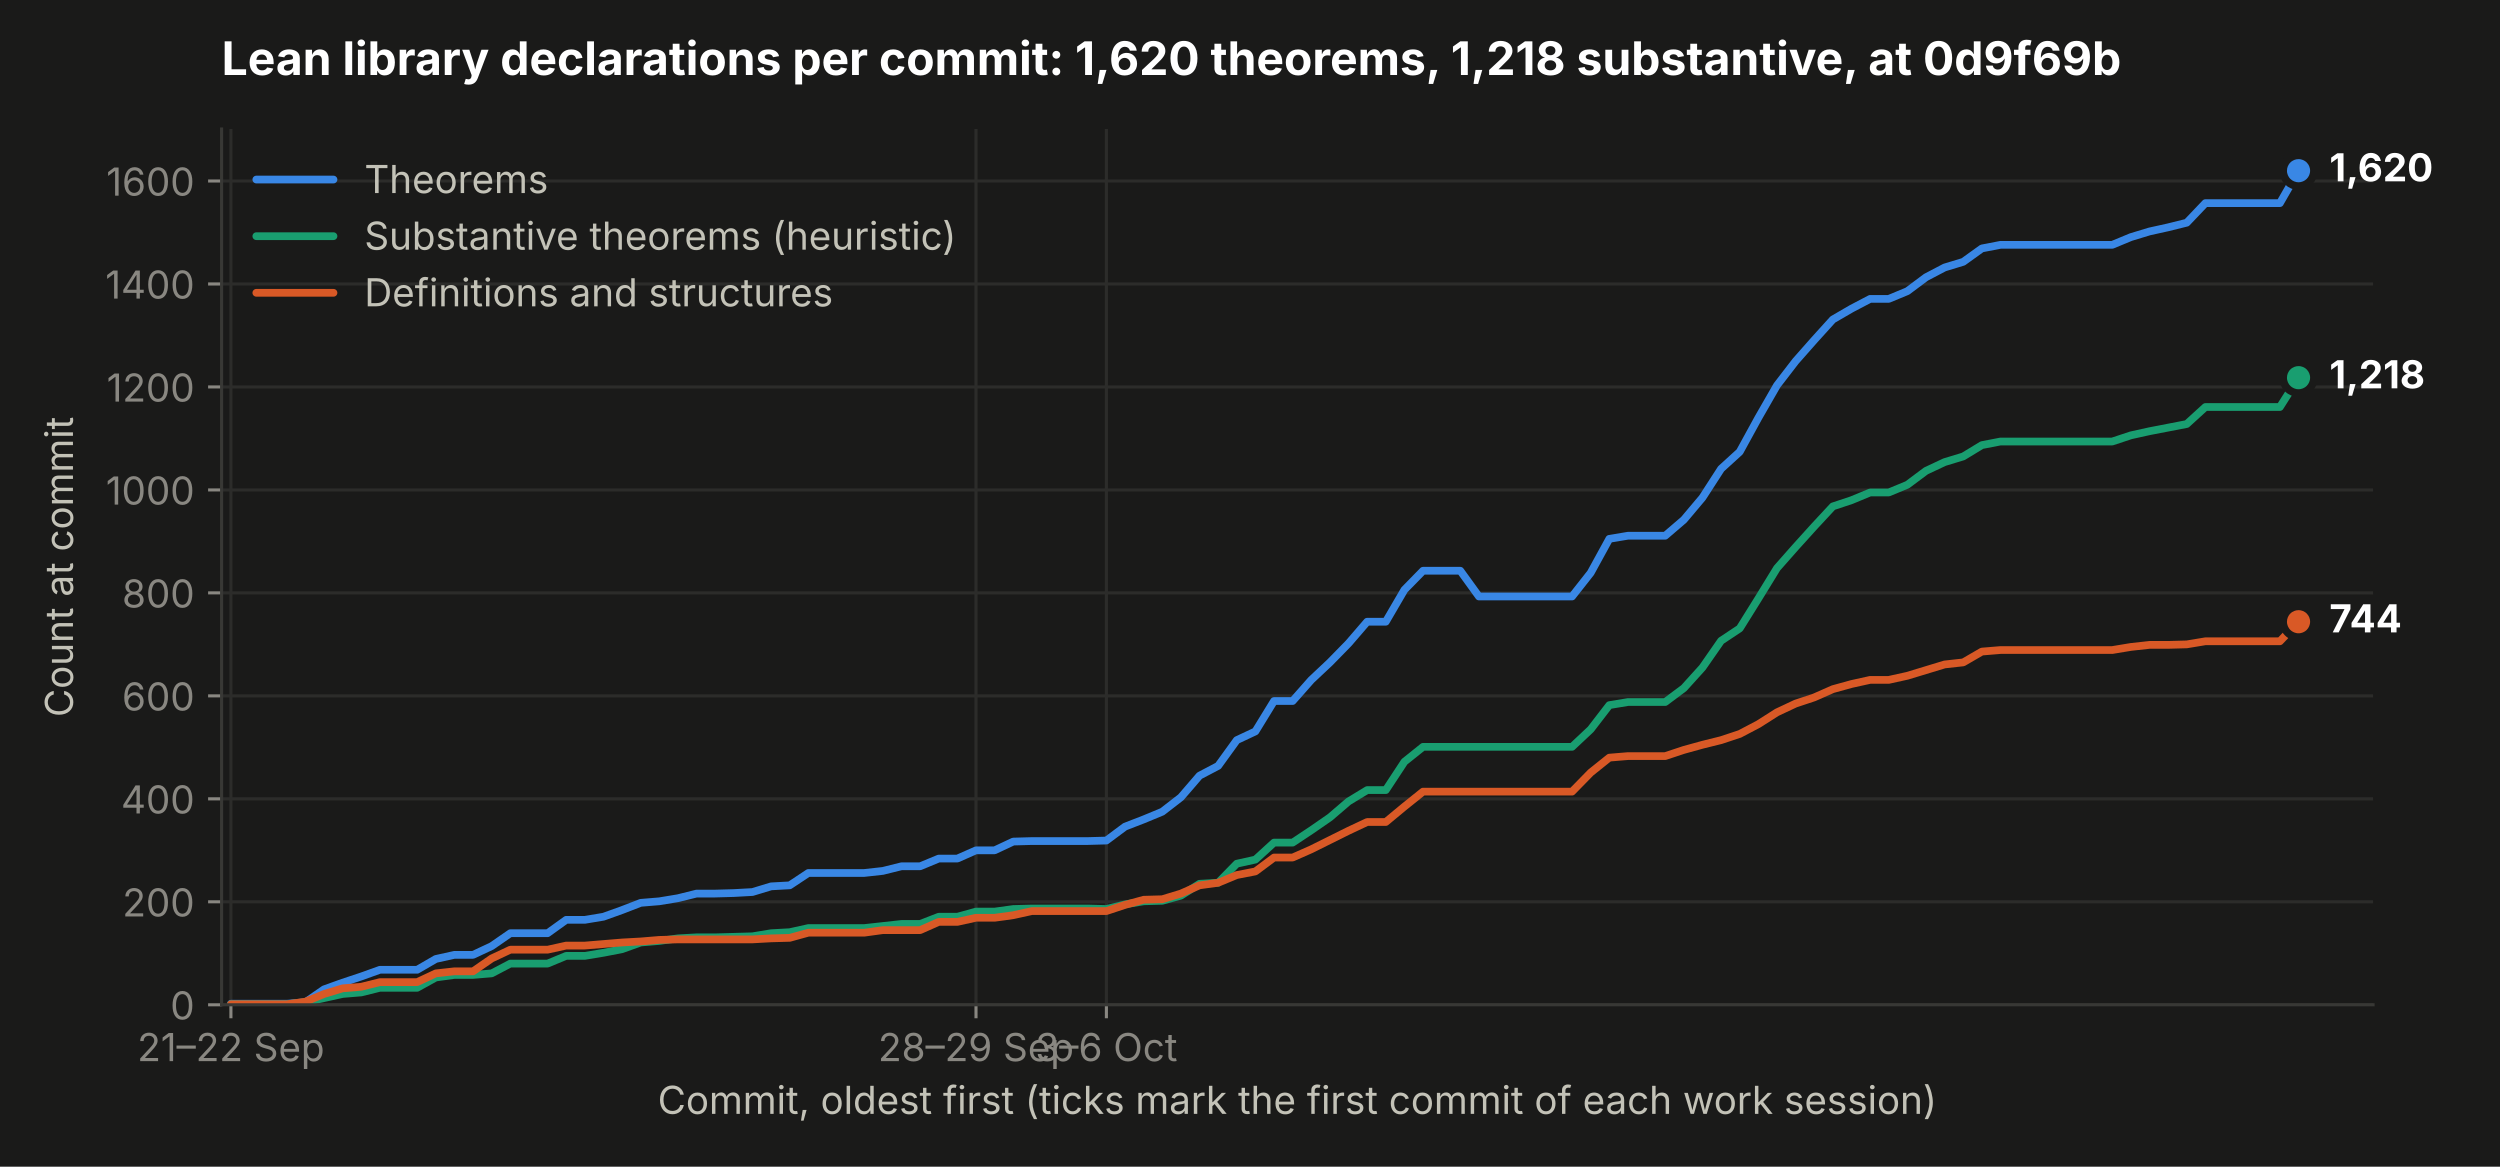
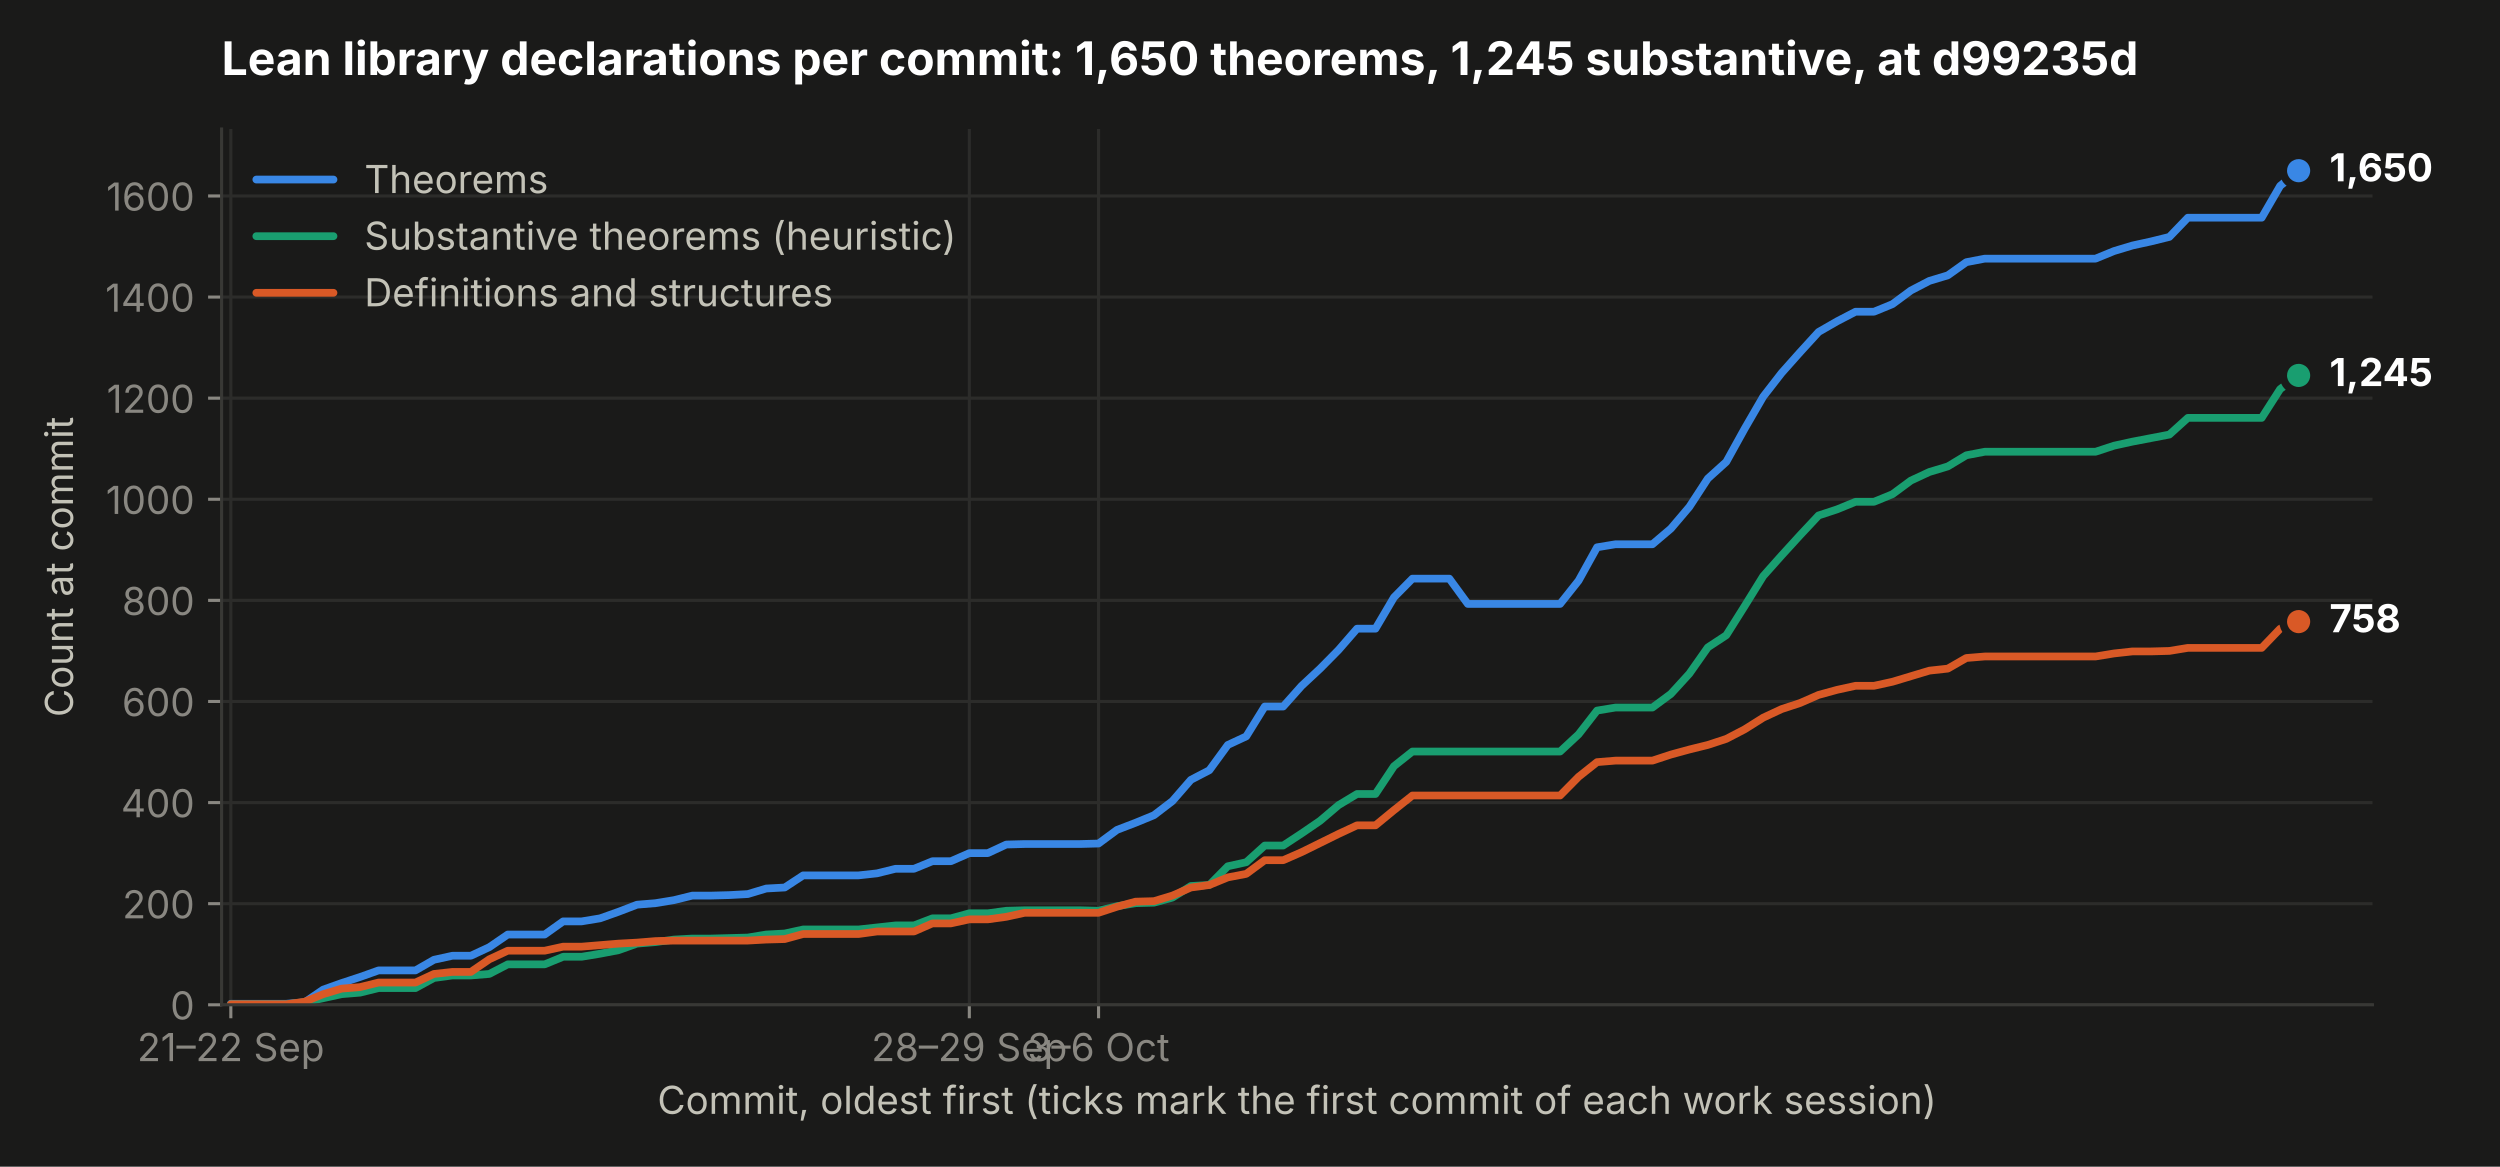
<svg xmlns="http://www.w3.org/2000/svg" xmlns:xlink="http://www.w3.org/1999/xlink" width="648pt" height="302.4pt" viewBox="0 0 648 302.4" version="1.1">
  <defs>
    <style type="text/css">*{stroke-linejoin: round; stroke-linecap: butt}</style>
  </defs>
  <g id="figure_1">
    <g id="patch_1">
      <path d="M 0 302.4 L 648 302.4 L 648 0 L 0 0 z " style="fill: #1a1a19" />
    </g>
    <g id="axes_1">
      <g id="patch_2">
-         <path d="M 57.44 260.44 L 615.092 260.44 L 615.092 33.44 L 57.44 33.44 z " style="fill: #1a1a19" />
+         <path d="M 57.44 260.44 L 614.943 260.44 L 614.943 33.44 L 57.44 33.44 z " style="fill: #1a1a19" />
      </g>
      <g id="matplotlib.axis_1">
        <g id="xtick_1">
          <g id="line2d_1">
-             <path d="M 59.854 260.44 L 59.854 33.44 " clip-path="url(#p42e9db47da)" style="fill: none; stroke: #2c2c2a; stroke-width: 0.8; stroke-linecap: square" />
+             <path d="M 59.833 260.44 L 59.833 33.44 " clip-path="url(#p7a09b26a7a)" style="fill: none; stroke: #2c2c2a; stroke-width: 0.8; stroke-linecap: square" />
          </g>
          <g id="line2d_2">
            <defs>
              <path id="m02e6627c96" d="M 0 0 L 0 3.5 " style="stroke: #898781; stroke-width: 0.8" />
            </defs>
            <g>
-               <use xlink:href="#m02e6627c96" x="59.854" y="260.44" style="fill: #898781; stroke: #898781; stroke-width: 0.8" />
+               <use xlink:href="#m02e6627c96" x="59.833" y="260.44" style="fill: #898781; stroke: #898781; stroke-width: 0.8" />
            </g>
          </g>
          <g id="text_1">
-             <text style="font-size: 10px; font-family: 'Inter', 'Helvetica Neue', 'Arial', 'DejaVu Sans', sans-serif; text-anchor: middle; fill: #898781" x="59.854" y="275.038" transform="rotate(-0 59.85408 275.0384)">21–22 Sep</text>
+             <text style="font-size: 10px; font-family: 'Inter', 'Helvetica Neue', 'Arial', 'DejaVu Sans', sans-serif; text-anchor: middle; fill: #898781" x="59.833" y="275.038" transform="rotate(-0 59.83272 275.0384)">21–22 Sep</text>
          </g>
        </g>
        <g id="xtick_2">
          <g id="line2d_3">
-             <path d="M 252.98 260.44 L 252.98 33.44 " clip-path="url(#p42e9db47da)" style="fill: none; stroke: #2c2c2a; stroke-width: 0.8; stroke-linecap: square" />
+             <path d="M 251.25 260.44 L 251.25 33.44 " clip-path="url(#p7a09b26a7a)" style="fill: none; stroke: #2c2c2a; stroke-width: 0.8; stroke-linecap: square" />
          </g>
          <g id="line2d_4">
            <g>
-               <use xlink:href="#m02e6627c96" x="252.98" y="260.44" style="fill: #898781; stroke: #898781; stroke-width: 0.8" />
+               <use xlink:href="#m02e6627c96" x="251.25" y="260.44" style="fill: #898781; stroke: #898781; stroke-width: 0.8" />
            </g>
          </g>
          <g id="text_2">
-             <text style="font-size: 10px; font-family: 'Inter', 'Helvetica Neue', 'Arial', 'DejaVu Sans', sans-serif; text-anchor: middle; fill: #898781" x="252.98" y="275.038" transform="rotate(-0 252.9804 275.0384)">28–29 Sep</text>
+             <text style="font-size: 10px; font-family: 'Inter', 'Helvetica Neue', 'Arial', 'DejaVu Sans', sans-serif; text-anchor: middle; fill: #898781" x="251.25" y="275.038" transform="rotate(-0 251.25 275.0384)">28–29 Sep</text>
          </g>
        </g>
        <g id="xtick_3">
          <g id="line2d_5">
-             <path d="M 286.777 260.44 L 286.777 33.44 " clip-path="url(#p42e9db47da)" style="fill: none; stroke: #2c2c2a; stroke-width: 0.8; stroke-linecap: square" />
+             <path d="M 284.748 260.44 L 284.748 33.44 " clip-path="url(#p7a09b26a7a)" style="fill: none; stroke: #2c2c2a; stroke-width: 0.8; stroke-linecap: square" />
          </g>
          <g id="line2d_6">
            <g>
-               <use xlink:href="#m02e6627c96" x="286.777" y="260.44" style="fill: #898781; stroke: #898781; stroke-width: 0.8" />
+               <use xlink:href="#m02e6627c96" x="284.748" y="260.44" style="fill: #898781; stroke: #898781; stroke-width: 0.8" />
            </g>
          </g>
          <g id="text_3">
-             <text style="font-size: 10px; font-family: 'Inter', 'Helvetica Neue', 'Arial', 'DejaVu Sans', sans-serif; text-anchor: middle; fill: #898781" x="286.777" y="275.038" transform="rotate(-0 286.7775 275.0384)">3–6 Oct</text>
+             <text style="font-size: 10px; font-family: 'Inter', 'Helvetica Neue', 'Arial', 'DejaVu Sans', sans-serif; text-anchor: middle; fill: #898781" x="284.748" y="275.038" transform="rotate(-0 284.7481 275.0384)">3–6 Oct</text>
          </g>
        </g>
        <g id="text_4">
-           <text style="font-size: 10px; font-family: 'Inter', 'Helvetica Neue', 'Arial', 'DejaVu Sans', sans-serif; text-anchor: middle; fill: #c3c2b7" x="336.266" y="288.717" transform="rotate(-0 336.2661 288.7166)">Commit, oldest first (ticks mark the first commit of each work session)</text>
+           <text style="font-size: 10px; font-family: 'Inter', 'Helvetica Neue', 'Arial', 'DejaVu Sans', sans-serif; text-anchor: middle; fill: #c3c2b7" x="336.191" y="288.717" transform="rotate(-0 336.1915 288.7166)">Commit, oldest first (ticks mark the first commit of each work session)</text>
        </g>
      </g>
      <g id="matplotlib.axis_2">
        <g id="ytick_1">
          <g id="line2d_7">
-             <path d="M 57.44 260.44 L 615.092 260.44 " clip-path="url(#p42e9db47da)" style="fill: none; stroke: #2c2c2a; stroke-width: 0.8; stroke-linecap: square" />
+             <path d="M 57.44 260.44 L 614.943 260.44 " clip-path="url(#p7a09b26a7a)" style="fill: none; stroke: #2c2c2a; stroke-width: 0.8; stroke-linecap: square" />
          </g>
          <g id="line2d_8">
            <defs>
              <path id="mba09e6026b" d="M 0 0 L -3.5 0 " style="stroke: #898781; stroke-width: 0.8" />
            </defs>
            <g>
              <use xlink:href="#mba09e6026b" x="57.44" y="260.44" style="fill: #898781; stroke: #898781; stroke-width: 0.8" />
            </g>
          </g>
          <g id="text_5">
            <text style="font-size: 10px; font-family: 'Inter', 'Helvetica Neue', 'Arial', 'DejaVu Sans', sans-serif; text-anchor: end; fill: #898781" x="50.44" y="264.239" transform="rotate(-0 50.44 264.2392)">0</text>
          </g>
        </g>
        <g id="ytick_2">
          <g id="line2d_9">
-             <path d="M 57.44 233.749 L 615.092 233.749 " clip-path="url(#p42e9db47da)" style="fill: none; stroke: #2c2c2a; stroke-width: 0.8; stroke-linecap: square" />
+             <path d="M 57.44 234.234 L 614.943 234.234 " clip-path="url(#p7a09b26a7a)" style="fill: none; stroke: #2c2c2a; stroke-width: 0.8; stroke-linecap: square" />
          </g>
          <g id="line2d_10">
            <g>
-               <use xlink:href="#mba09e6026b" x="57.44" y="233.749" style="fill: #898781; stroke: #898781; stroke-width: 0.8" />
+               <use xlink:href="#mba09e6026b" x="57.44" y="234.234" style="fill: #898781; stroke: #898781; stroke-width: 0.8" />
            </g>
          </g>
          <g id="text_6">
-             <text style="font-size: 10px; font-family: 'Inter', 'Helvetica Neue', 'Arial', 'DejaVu Sans', sans-serif; text-anchor: end; fill: #898781" x="50.44" y="237.548" transform="rotate(-0 50.44 237.5483)">200</text>
+             <text style="font-size: 10px; font-family: 'Inter', 'Helvetica Neue', 'Arial', 'DejaVu Sans', sans-serif; text-anchor: end; fill: #898781" x="50.44" y="238.034" transform="rotate(-0 50.44 238.0336)">200</text>
          </g>
        </g>
        <g id="ytick_3">
          <g id="line2d_11">
-             <path d="M 57.44 207.058 L 615.092 207.058 " clip-path="url(#p42e9db47da)" style="fill: none; stroke: #2c2c2a; stroke-width: 0.8; stroke-linecap: square" />
+             <path d="M 57.44 208.029 L 614.943 208.029 " clip-path="url(#p7a09b26a7a)" style="fill: none; stroke: #2c2c2a; stroke-width: 0.8; stroke-linecap: square" />
          </g>
          <g id="line2d_12">
            <g>
-               <use xlink:href="#mba09e6026b" x="57.44" y="207.058" style="fill: #898781; stroke: #898781; stroke-width: 0.8" />
+               <use xlink:href="#mba09e6026b" x="57.44" y="208.029" style="fill: #898781; stroke: #898781; stroke-width: 0.8" />
            </g>
          </g>
          <g id="text_7">
-             <text style="font-size: 10px; font-family: 'Inter', 'Helvetica Neue', 'Arial', 'DejaVu Sans', sans-serif; text-anchor: end; fill: #898781" x="50.44" y="210.857" transform="rotate(-0 50.44 210.8573)">400</text>
+             <text style="font-size: 10px; font-family: 'Inter', 'Helvetica Neue', 'Arial', 'DejaVu Sans', sans-serif; text-anchor: end; fill: #898781" x="50.44" y="211.828" transform="rotate(-0 50.44 211.8279)">400</text>
          </g>
        </g>
        <g id="ytick_4">
          <g id="line2d_13">
-             <path d="M 57.44 180.367 L 615.092 180.367 " clip-path="url(#p42e9db47da)" style="fill: none; stroke: #2c2c2a; stroke-width: 0.8; stroke-linecap: square" />
+             <path d="M 57.44 181.823 L 614.943 181.823 " clip-path="url(#p7a09b26a7a)" style="fill: none; stroke: #2c2c2a; stroke-width: 0.8; stroke-linecap: square" />
          </g>
          <g id="line2d_14">
            <g>
-               <use xlink:href="#mba09e6026b" x="57.44" y="180.367" style="fill: #898781; stroke: #898781; stroke-width: 0.8" />
+               <use xlink:href="#mba09e6026b" x="57.44" y="181.823" style="fill: #898781; stroke: #898781; stroke-width: 0.8" />
            </g>
          </g>
          <g id="text_8">
-             <text style="font-size: 10px; font-family: 'Inter', 'Helvetica Neue', 'Arial', 'DejaVu Sans', sans-serif; text-anchor: end; fill: #898781" x="50.44" y="184.166" transform="rotate(-0 50.44 184.1663)">600</text>
+             <text style="font-size: 10px; font-family: 'Inter', 'Helvetica Neue', 'Arial', 'DejaVu Sans', sans-serif; text-anchor: end; fill: #898781" x="50.44" y="185.622" transform="rotate(-0 50.44 185.6222)">600</text>
          </g>
        </g>
        <g id="ytick_5">
          <g id="line2d_15">
-             <path d="M 57.44 153.676 L 615.092 153.676 " clip-path="url(#p42e9db47da)" style="fill: none; stroke: #2c2c2a; stroke-width: 0.8; stroke-linecap: square" />
+             <path d="M 57.44 155.617 L 614.943 155.617 " clip-path="url(#p7a09b26a7a)" style="fill: none; stroke: #2c2c2a; stroke-width: 0.8; stroke-linecap: square" />
          </g>
          <g id="line2d_16">
            <g>
-               <use xlink:href="#mba09e6026b" x="57.44" y="153.676" style="fill: #898781; stroke: #898781; stroke-width: 0.8" />
+               <use xlink:href="#mba09e6026b" x="57.44" y="155.617" style="fill: #898781; stroke: #898781; stroke-width: 0.8" />
            </g>
          </g>
          <g id="text_9">
-             <text style="font-size: 10px; font-family: 'Inter', 'Helvetica Neue', 'Arial', 'DejaVu Sans', sans-serif; text-anchor: end; fill: #898781" x="50.44" y="157.475" transform="rotate(-0 50.44 157.4754)">800</text>
+             <text style="font-size: 10px; font-family: 'Inter', 'Helvetica Neue', 'Arial', 'DejaVu Sans', sans-serif; text-anchor: end; fill: #898781" x="50.44" y="159.417" transform="rotate(-0 50.44 159.4166)">800</text>
          </g>
        </g>
        <g id="ytick_6">
          <g id="line2d_17">
-             <path d="M 57.44 126.985 L 615.092 126.985 " clip-path="url(#p42e9db47da)" style="fill: none; stroke: #2c2c2a; stroke-width: 0.8; stroke-linecap: square" />
+             <path d="M 57.44 129.412 L 614.943 129.412 " clip-path="url(#p7a09b26a7a)" style="fill: none; stroke: #2c2c2a; stroke-width: 0.8; stroke-linecap: square" />
          </g>
          <g id="line2d_18">
            <g>
-               <use xlink:href="#mba09e6026b" x="57.44" y="126.985" style="fill: #898781; stroke: #898781; stroke-width: 0.8" />
+               <use xlink:href="#mba09e6026b" x="57.44" y="129.412" style="fill: #898781; stroke: #898781; stroke-width: 0.8" />
            </g>
          </g>
          <g id="text_10">
-             <text style="font-size: 10px; font-family: 'Inter', 'Helvetica Neue', 'Arial', 'DejaVu Sans', sans-serif; text-anchor: end; fill: #898781" x="50.44" y="130.784" transform="rotate(-0 50.44 130.7844)">1000</text>
+             <text style="font-size: 10px; font-family: 'Inter', 'Helvetica Neue', 'Arial', 'DejaVu Sans', sans-serif; text-anchor: end; fill: #898781" x="50.44" y="133.211" transform="rotate(-0 50.44 133.2109)">1000</text>
          </g>
        </g>
        <g id="ytick_7">
          <g id="line2d_19">
-             <path d="M 57.44 100.294 L 615.092 100.294 " clip-path="url(#p42e9db47da)" style="fill: none; stroke: #2c2c2a; stroke-width: 0.8; stroke-linecap: square" />
+             <path d="M 57.44 103.206 L 614.943 103.206 " clip-path="url(#p7a09b26a7a)" style="fill: none; stroke: #2c2c2a; stroke-width: 0.8; stroke-linecap: square" />
          </g>
          <g id="line2d_20">
            <g>
-               <use xlink:href="#mba09e6026b" x="57.44" y="100.294" style="fill: #898781; stroke: #898781; stroke-width: 0.8" />
+               <use xlink:href="#mba09e6026b" x="57.44" y="103.206" style="fill: #898781; stroke: #898781; stroke-width: 0.8" />
            </g>
          </g>
          <g id="text_11">
-             <text style="font-size: 10px; font-family: 'Inter', 'Helvetica Neue', 'Arial', 'DejaVu Sans', sans-serif; text-anchor: end; fill: #898781" x="50.44" y="104.093" transform="rotate(-0 50.44 104.0934)">1200</text>
+             <text style="font-size: 10px; font-family: 'Inter', 'Helvetica Neue', 'Arial', 'DejaVu Sans', sans-serif; text-anchor: end; fill: #898781" x="50.44" y="107.005" transform="rotate(-0 50.44 107.0052)">1200</text>
          </g>
        </g>
        <g id="ytick_8">
          <g id="line2d_21">
-             <path d="M 57.44 73.603 L 615.092 73.603 " clip-path="url(#p42e9db47da)" style="fill: none; stroke: #2c2c2a; stroke-width: 0.8; stroke-linecap: square" />
+             <path d="M 57.44 77 L 614.943 77 " clip-path="url(#p7a09b26a7a)" style="fill: none; stroke: #2c2c2a; stroke-width: 0.8; stroke-linecap: square" />
          </g>
          <g id="line2d_22">
            <g>
-               <use xlink:href="#mba09e6026b" x="57.44" y="73.603" style="fill: #898781; stroke: #898781; stroke-width: 0.8" />
+               <use xlink:href="#mba09e6026b" x="57.44" y="77" style="fill: #898781; stroke: #898781; stroke-width: 0.8" />
            </g>
          </g>
          <g id="text_12">
-             <text style="font-size: 10px; font-family: 'Inter', 'Helvetica Neue', 'Arial', 'DejaVu Sans', sans-serif; text-anchor: end; fill: #898781" x="50.44" y="77.402" transform="rotate(-0 50.44 77.40245)">1400</text>
+             <text style="font-size: 10px; font-family: 'Inter', 'Helvetica Neue', 'Arial', 'DejaVu Sans', sans-serif; text-anchor: end; fill: #898781" x="50.44" y="80.8" transform="rotate(-0 50.44 80.79958)">1400</text>
          </g>
        </g>
        <g id="ytick_9">
          <g id="line2d_23">
-             <path d="M 57.44 46.912 L 615.092 46.912 " clip-path="url(#p42e9db47da)" style="fill: none; stroke: #2c2c2a; stroke-width: 0.8; stroke-linecap: square" />
+             <path d="M 57.44 50.795 L 614.943 50.795 " clip-path="url(#p7a09b26a7a)" style="fill: none; stroke: #2c2c2a; stroke-width: 0.8; stroke-linecap: square" />
          </g>
          <g id="line2d_24">
            <g>
-               <use xlink:href="#mba09e6026b" x="57.44" y="46.912" style="fill: #898781; stroke: #898781; stroke-width: 0.8" />
+               <use xlink:href="#mba09e6026b" x="57.44" y="50.795" style="fill: #898781; stroke: #898781; stroke-width: 0.8" />
            </g>
          </g>
          <g id="text_13">
-             <text style="font-size: 10px; font-family: 'Inter', 'Helvetica Neue', 'Arial', 'DejaVu Sans', sans-serif; text-anchor: end; fill: #898781" x="50.44" y="50.711" transform="rotate(-0 50.44 50.71148)">1600</text>
+             <text style="font-size: 10px; font-family: 'Inter', 'Helvetica Neue', 'Arial', 'DejaVu Sans', sans-serif; text-anchor: end; fill: #898781" x="50.44" y="54.594" transform="rotate(-0 50.44 54.59392)">1600</text>
          </g>
        </g>
        <g id="text_14">
          <text style="font-size: 10px; font-family: 'Inter', 'Helvetica Neue', 'Arial', 'DejaVu Sans', sans-serif; text-anchor: middle; fill: #c3c2b7" x="18.91" y="146.94" transform="rotate(-90 18.91031 146.94)">Count at commit</text>
        </g>
      </g>
      <g id="line2d_25">
-         <path d="M 59.854 260.173 L 64.682 260.173 L 69.51 260.173 L 74.339 260.173 L 79.167 259.773 L 83.995 256.436 L 88.823 254.701 L 93.651 253.1 L 98.479 251.365 L 103.307 251.365 L 108.136 251.365 L 112.964 248.563 L 117.792 247.495 L 122.62 247.495 L 127.448 245.226 L 132.276 241.89 L 137.105 241.89 L 141.933 241.89 L 146.761 238.42 L 151.589 238.42 L 156.417 237.619 L 161.245 235.884 L 166.074 234.016 L 170.902 233.616 L 175.73 232.815 L 180.558 231.614 L 185.386 231.614 L 190.214 231.48 L 195.042 231.213 L 199.871 229.745 L 204.699 229.478 L 209.527 226.276 L 214.355 226.276 L 219.183 226.276 L 224.011 226.276 L 228.84 225.742 L 233.668 224.541 L 238.496 224.541 L 243.324 222.539 L 248.152 222.539 L 252.98 220.404 L 257.809 220.404 L 262.637 218.135 L 267.465 218.001 L 272.293 218.001 L 277.121 218.001 L 281.949 218.001 L 286.777 217.868 L 291.606 214.265 L 296.434 212.396 L 301.262 210.394 L 306.09 206.658 L 310.918 201.053 L 315.746 198.517 L 320.575 191.844 L 325.403 189.575 L 330.231 181.702 L 335.059 181.702 L 339.887 176.23 L 344.715 171.693 L 349.544 166.755 L 354.372 161.15 L 359.2 161.15 L 364.028 152.875 L 368.856 147.938 L 373.684 147.938 L 378.512 147.938 L 383.341 154.61 L 388.169 154.61 L 392.997 154.61 L 397.825 154.61 L 402.653 154.61 L 407.481 154.61 L 412.31 148.471 L 417.138 139.663 L 421.966 138.863 L 426.794 138.863 L 431.622 138.863 L 436.45 134.726 L 441.279 128.987 L 446.107 121.514 L 450.935 117.11 L 455.763 108.301 L 460.591 99.894 L 465.419 93.621 L 470.247 88.15 L 475.076 82.812 L 479.904 80.009 L 484.732 77.473 L 489.56 77.473 L 494.388 75.472 L 499.216 71.868 L 504.045 69.333 L 508.873 67.865 L 513.701 64.395 L 518.529 63.461 L 523.357 63.461 L 528.185 63.461 L 533.014 63.461 L 537.842 63.461 L 542.67 63.461 L 547.498 63.461 L 552.326 61.459 L 557.154 59.991 L 561.982 58.923 L 566.811 57.722 L 571.639 52.651 L 576.467 52.651 L 581.295 52.651 L 586.123 52.651 L 590.951 52.651 L 595.78 44.243 " clip-path="url(#p42e9db47da)" style="fill: none; stroke: #3987e5; stroke-width: 2; stroke-linecap: round" />
+         <path d="M 59.833 260.178 L 64.618 260.178 L 69.404 260.178 L 74.189 260.178 L 78.974 259.785 L 83.76 256.509 L 88.545 254.806 L 93.331 253.233 L 98.116 251.53 L 102.902 251.53 L 107.687 251.53 L 112.472 248.778 L 117.258 247.73 L 122.043 247.73 L 126.829 245.503 L 131.614 242.227 L 136.4 242.227 L 141.185 242.227 L 145.971 238.82 L 150.756 238.82 L 155.541 238.034 L 160.327 236.331 L 165.112 234.496 L 169.898 234.103 L 174.683 233.317 L 179.469 232.138 L 184.254 232.138 L 189.039 232.007 L 193.825 231.745 L 198.61 230.303 L 203.396 230.041 L 208.181 226.897 L 212.967 226.897 L 217.752 226.897 L 222.537 226.897 L 227.323 226.373 L 232.108 225.193 L 236.894 225.193 L 241.679 223.228 L 246.465 223.228 L 251.25 221.132 L 256.035 221.132 L 260.821 218.904 L 265.606 218.773 L 270.392 218.773 L 275.177 218.773 L 279.963 218.773 L 284.748 218.642 L 289.533 215.104 L 294.319 213.27 L 299.104 211.304 L 303.89 207.636 L 308.675 202.132 L 313.461 199.643 L 318.246 193.091 L 323.032 190.864 L 327.817 183.133 L 332.602 183.133 L 337.388 177.761 L 342.173 173.306 L 346.959 168.458 L 351.744 162.955 L 356.53 162.955 L 361.315 154.831 L 366.1 149.983 L 370.886 149.983 L 375.671 149.983 L 380.457 156.535 L 385.242 156.535 L 390.028 156.535 L 394.813 156.535 L 399.598 156.535 L 404.384 156.535 L 409.169 150.507 L 413.955 141.859 L 418.74 141.073 L 423.526 141.073 L 428.311 141.073 L 433.096 137.011 L 437.882 131.377 L 442.667 124.04 L 447.453 119.716 L 452.238 111.068 L 457.024 102.813 L 461.809 96.655 L 466.595 91.282 L 471.38 86.041 L 476.165 83.29 L 480.951 80.8 L 485.736 80.8 L 490.522 78.835 L 495.307 75.297 L 500.093 72.807 L 504.878 71.366 L 509.663 67.959 L 514.449 67.042 L 519.234 67.042 L 524.02 67.042 L 528.805 67.042 L 533.591 67.042 L 538.376 67.042 L 543.161 67.042 L 547.947 65.077 L 552.732 63.635 L 557.518 62.587 L 562.303 61.408 L 567.089 56.429 L 571.874 56.429 L 576.659 56.429 L 581.445 56.429 L 586.23 56.429 L 591.016 48.174 L 595.801 44.243 " clip-path="url(#p7a09b26a7a)" style="fill: none; stroke: #3987e5; stroke-width: 2; stroke-linecap: round" />
      </g>
      <g id="line2d_26">
        <defs>
          <path id="mac1dc9c99d" d="M 0 4 C 1.061 4 2.078 3.579 2.828 2.828 C 3.579 2.078 4 1.061 4 0 C 4 -1.061 3.579 -2.078 2.828 -2.828 C 2.078 -3.579 1.061 -4 0 -4 C -1.061 -4 -2.078 -3.579 -2.828 -2.828 C -3.579 -2.078 -4 -1.061 -4 0 C -4 1.061 -3.579 2.078 -2.828 2.828 C -2.078 3.579 -1.061 4 0 4 z " style="stroke: #1a1a19; stroke-width: 2" />
        </defs>
-         <g clip-path="url(#p42e9db47da)">
-           <use xlink:href="#mac1dc9c99d" x="595.78" y="44.243" style="fill: #3987e5; stroke: #1a1a19; stroke-width: 2" />
+         <g clip-path="url(#p7a09b26a7a)">
+           <use xlink:href="#mac1dc9c99d" x="595.801" y="44.243" style="fill: #3987e5; stroke: #1a1a19; stroke-width: 2" />
        </g>
      </g>
      <g id="line2d_27">
-         <path d="M 59.854 260.307 L 64.682 260.307 L 69.51 260.307 L 74.339 260.307 L 79.167 259.773 L 83.995 258.705 L 88.823 257.637 L 93.651 257.237 L 98.479 256.036 L 103.307 256.036 L 108.136 256.036 L 112.964 253.367 L 117.792 252.7 L 122.62 252.7 L 127.448 252.299 L 132.276 249.764 L 137.105 249.764 L 141.933 249.764 L 146.761 247.762 L 151.589 247.762 L 156.417 246.961 L 161.245 246.027 L 166.074 244.292 L 170.902 243.892 L 175.73 243.224 L 180.558 242.957 L 185.386 242.957 L 190.214 242.824 L 195.042 242.691 L 199.871 241.89 L 204.699 241.623 L 209.527 240.555 L 214.355 240.555 L 219.183 240.555 L 224.011 240.555 L 228.84 240.021 L 233.668 239.488 L 238.496 239.488 L 243.324 237.619 L 248.152 237.619 L 252.98 236.285 L 257.809 236.285 L 262.637 235.617 L 267.465 235.484 L 272.293 235.484 L 277.121 235.484 L 281.949 235.484 L 286.777 235.617 L 291.606 234.416 L 296.434 233.616 L 301.262 233.482 L 306.09 232.148 L 310.918 229.078 L 315.746 228.811 L 320.575 223.873 L 325.403 222.806 L 330.231 218.402 L 335.059 218.402 L 339.887 215.199 L 344.715 211.862 L 349.544 207.725 L 354.372 204.789 L 359.2 204.789 L 364.028 197.449 L 368.856 193.579 L 373.684 193.579 L 378.512 193.579 L 383.341 193.579 L 388.169 193.579 L 392.997 193.579 L 397.825 193.579 L 402.653 193.579 L 407.481 193.579 L 412.31 189.042 L 417.138 182.769 L 421.966 181.969 L 426.794 181.969 L 431.622 181.969 L 436.45 178.365 L 441.279 173.027 L 446.107 166.087 L 450.935 162.885 L 455.763 155.144 L 460.591 147.27 L 465.419 141.799 L 470.247 136.46 L 475.076 131.256 L 479.904 129.654 L 484.732 127.652 L 489.56 127.652 L 494.388 125.651 L 499.216 122.047 L 504.045 119.779 L 508.873 118.311 L 513.701 115.375 L 518.529 114.44 L 523.357 114.44 L 528.185 114.44 L 533.014 114.44 L 537.842 114.44 L 542.67 114.44 L 547.498 114.44 L 552.326 112.839 L 557.154 111.771 L 561.982 110.837 L 566.811 109.903 L 571.639 105.499 L 576.467 105.499 L 581.295 105.499 L 586.123 105.499 L 590.951 105.499 L 595.78 97.892 " clip-path="url(#p42e9db47da)" style="fill: none; stroke: #199e70; stroke-width: 2; stroke-linecap: round" />
+         <path d="M 59.833 260.309 L 64.618 260.309 L 69.404 260.309 L 74.189 260.309 L 78.974 259.785 L 83.76 258.737 L 88.545 257.688 L 93.331 257.295 L 98.116 256.116 L 102.902 256.116 L 107.687 256.116 L 112.472 253.495 L 117.258 252.84 L 122.043 252.84 L 126.829 252.447 L 131.614 249.958 L 136.4 249.958 L 141.185 249.958 L 145.971 247.992 L 150.756 247.992 L 155.541 247.206 L 160.327 246.289 L 165.112 244.586 L 169.898 244.192 L 174.683 243.537 L 179.469 243.275 L 184.254 243.275 L 189.039 243.144 L 193.825 243.013 L 198.61 242.227 L 203.396 241.965 L 208.181 240.917 L 212.967 240.917 L 217.752 240.917 L 222.537 240.917 L 227.323 240.393 L 232.108 239.869 L 236.894 239.869 L 241.679 238.034 L 246.465 238.034 L 251.25 236.724 L 256.035 236.724 L 260.821 236.069 L 265.606 235.938 L 270.392 235.938 L 275.177 235.938 L 279.963 235.938 L 284.748 236.069 L 289.533 234.889 L 294.319 234.103 L 299.104 233.972 L 303.89 232.662 L 308.675 229.648 L 313.461 229.386 L 318.246 224.538 L 323.032 223.49 L 327.817 219.166 L 332.602 219.166 L 337.388 216.021 L 342.173 212.746 L 346.959 208.684 L 351.744 205.801 L 356.53 205.801 L 361.315 198.595 L 366.1 194.795 L 370.886 194.795 L 375.671 194.795 L 380.457 194.795 L 385.242 194.795 L 390.028 194.795 L 394.813 194.795 L 399.598 194.795 L 404.384 194.795 L 409.169 190.34 L 413.955 184.182 L 418.74 183.395 L 423.526 183.395 L 428.311 183.395 L 433.096 179.858 L 437.882 174.616 L 442.667 167.803 L 447.453 164.658 L 452.238 157.059 L 457.024 149.328 L 461.809 143.956 L 466.595 138.715 L 471.38 133.605 L 476.165 132.032 L 480.951 130.067 L 485.736 130.067 L 490.522 128.101 L 495.307 124.564 L 500.093 122.336 L 504.878 120.895 L 509.663 118.012 L 514.449 117.095 L 519.234 117.095 L 524.02 117.095 L 528.805 117.095 L 533.591 117.095 L 538.376 117.095 L 543.161 117.095 L 547.947 115.523 L 552.732 114.474 L 557.518 113.557 L 562.303 112.64 L 567.089 108.316 L 571.874 108.316 L 576.659 108.316 L 581.445 108.316 L 586.23 108.316 L 591.016 100.848 L 595.801 97.31 " clip-path="url(#p7a09b26a7a)" style="fill: none; stroke: #199e70; stroke-width: 2; stroke-linecap: round" />
      </g>
      <g id="line2d_28">
        <defs>
          <path id="m722327b75b" d="M 0 4 C 1.061 4 2.078 3.579 2.828 2.828 C 3.579 2.078 4 1.061 4 0 C 4 -1.061 3.579 -2.078 2.828 -2.828 C 2.078 -3.579 1.061 -4 0 -4 C -1.061 -4 -2.078 -3.579 -2.828 -2.828 C -3.579 -2.078 -4 -1.061 -4 0 C -4 1.061 -3.579 2.078 -2.828 2.828 C -2.078 3.579 -1.061 4 0 4 z " style="stroke: #1a1a19; stroke-width: 2" />
        </defs>
-         <g clip-path="url(#p42e9db47da)">
-           <use xlink:href="#m722327b75b" x="595.78" y="97.892" style="fill: #199e70; stroke: #1a1a19; stroke-width: 2" />
+         <g clip-path="url(#p7a09b26a7a)">
+           <use xlink:href="#m722327b75b" x="595.801" y="97.31" style="fill: #199e70; stroke: #1a1a19; stroke-width: 2" />
        </g>
      </g>
      <g id="line2d_29">
-         <path d="M 59.854 260.307 L 64.682 260.307 L 69.51 260.307 L 74.339 260.307 L 79.167 259.639 L 83.995 257.637 L 88.823 256.169 L 93.651 255.769 L 98.479 254.568 L 103.307 254.568 L 108.136 254.568 L 112.964 252.299 L 117.792 251.765 L 122.62 251.765 L 127.448 248.429 L 132.276 246.16 L 137.105 246.16 L 141.933 246.16 L 146.761 245.093 L 151.589 245.093 L 156.417 244.692 L 161.245 244.292 L 166.074 244.025 L 170.902 243.625 L 175.73 243.491 L 180.558 243.491 L 185.386 243.491 L 190.214 243.491 L 195.042 243.491 L 199.871 243.224 L 204.699 243.091 L 209.527 241.756 L 214.355 241.756 L 219.183 241.756 L 224.011 241.756 L 228.84 241.089 L 233.668 241.089 L 238.496 241.089 L 243.324 238.954 L 248.152 238.954 L 252.98 237.886 L 257.809 237.886 L 262.637 237.219 L 267.465 236.151 L 272.293 236.151 L 277.121 236.151 L 281.949 236.151 L 286.777 236.151 L 291.606 234.55 L 296.434 233.215 L 301.262 233.082 L 306.09 231.614 L 310.918 229.478 L 315.746 228.811 L 320.575 226.809 L 325.403 225.875 L 330.231 222.272 L 335.059 222.272 L 339.887 220.137 L 344.715 217.734 L 349.544 215.332 L 354.372 213.064 L 359.2 213.064 L 364.028 209.06 L 368.856 205.19 L 373.684 205.19 L 378.512 205.19 L 383.341 205.19 L 388.169 205.19 L 392.997 205.19 L 397.825 205.19 L 402.653 205.19 L 407.481 205.19 L 412.31 200.252 L 417.138 196.382 L 421.966 195.981 L 426.794 195.981 L 431.622 195.981 L 436.45 194.38 L 441.279 193.045 L 446.107 191.844 L 450.935 190.243 L 455.763 187.707 L 460.591 184.638 L 465.419 182.369 L 470.247 180.767 L 475.076 178.632 L 479.904 177.298 L 484.732 176.23 L 489.56 176.23 L 494.388 175.162 L 499.216 173.694 L 504.045 172.226 L 508.873 171.693 L 513.701 168.89 L 518.529 168.49 L 523.357 168.49 L 528.185 168.49 L 533.014 168.49 L 537.842 168.49 L 542.67 168.49 L 547.498 168.49 L 552.326 167.689 L 557.154 167.155 L 561.982 167.155 L 566.811 167.022 L 571.639 166.221 L 576.467 166.221 L 581.295 166.221 L 586.123 166.221 L 590.951 166.221 L 595.78 161.15 " clip-path="url(#p42e9db47da)" style="fill: none; stroke: #d95926; stroke-width: 2; stroke-linecap: round" />
+         <path d="M 59.833 260.309 L 64.618 260.309 L 69.404 260.309 L 74.189 260.309 L 78.974 259.654 L 83.76 257.688 L 88.545 256.247 L 93.331 255.854 L 98.116 254.675 L 102.902 254.675 L 107.687 254.675 L 112.472 252.447 L 117.258 251.923 L 122.043 251.923 L 126.829 248.647 L 131.614 246.42 L 136.4 246.42 L 141.185 246.42 L 145.971 245.372 L 150.756 245.372 L 155.541 244.979 L 160.327 244.586 L 165.112 244.324 L 169.898 243.93 L 174.683 243.799 L 179.469 243.799 L 184.254 243.799 L 189.039 243.799 L 193.825 243.799 L 198.61 243.537 L 203.396 243.406 L 208.181 242.096 L 212.967 242.096 L 217.752 242.096 L 222.537 242.096 L 227.323 241.441 L 232.108 241.441 L 236.894 241.441 L 241.679 239.344 L 246.465 239.344 L 251.25 238.296 L 256.035 238.296 L 260.821 237.641 L 265.606 236.593 L 270.392 236.593 L 275.177 236.593 L 279.963 236.593 L 284.748 236.593 L 289.533 235.021 L 294.319 233.71 L 299.104 233.579 L 303.89 232.138 L 308.675 230.041 L 313.461 229.386 L 318.246 227.421 L 323.032 226.504 L 327.817 222.966 L 332.602 222.966 L 337.388 220.869 L 342.173 218.511 L 346.959 216.152 L 351.744 213.925 L 356.53 213.925 L 361.315 209.994 L 366.1 206.194 L 370.886 206.194 L 375.671 206.194 L 380.457 206.194 L 385.242 206.194 L 390.028 206.194 L 394.813 206.194 L 399.598 206.194 L 404.384 206.194 L 409.169 201.346 L 413.955 197.546 L 418.74 197.153 L 423.526 197.153 L 428.311 197.153 L 433.096 195.581 L 437.882 194.271 L 442.667 193.091 L 447.453 191.519 L 452.238 189.03 L 457.024 186.016 L 461.809 183.788 L 466.595 182.216 L 471.38 180.12 L 476.165 178.809 L 480.951 177.761 L 485.736 177.761 L 490.522 176.713 L 495.307 175.272 L 500.093 173.83 L 504.878 173.306 L 509.663 170.555 L 514.449 170.161 L 519.234 170.161 L 524.02 170.161 L 528.805 170.161 L 533.591 170.161 L 538.376 170.161 L 543.161 170.161 L 547.947 169.375 L 552.732 168.851 L 557.518 168.851 L 562.303 168.72 L 567.089 167.934 L 571.874 167.934 L 576.659 167.934 L 581.445 167.934 L 586.23 167.934 L 591.016 162.955 L 595.801 161.121 " clip-path="url(#p7a09b26a7a)" style="fill: none; stroke: #d95926; stroke-width: 2; stroke-linecap: round" />
      </g>
      <g id="line2d_30">
        <defs>
          <path id="mbab71778b5" d="M 0 4 C 1.061 4 2.078 3.579 2.828 2.828 C 3.579 2.078 4 1.061 4 0 C 4 -1.061 3.579 -2.078 2.828 -2.828 C 2.078 -3.579 1.061 -4 0 -4 C -1.061 -4 -2.078 -3.579 -2.828 -2.828 C -3.579 -2.078 -4 -1.061 -4 0 C -4 1.061 -3.579 2.078 -2.828 2.828 C -2.078 3.579 -1.061 4 0 4 z " style="stroke: #1a1a19; stroke-width: 2" />
        </defs>
-         <g clip-path="url(#p42e9db47da)">
-           <use xlink:href="#mbab71778b5" x="595.78" y="161.15" style="fill: #d95926; stroke: #1a1a19; stroke-width: 2" />
+         <g clip-path="url(#p7a09b26a7a)">
+           <use xlink:href="#mbab71778b5" x="595.801" y="161.121" style="fill: #d95926; stroke: #1a1a19; stroke-width: 2" />
        </g>
      </g>
      <g id="patch_3">
        <path d="M 57.44 260.44 L 57.44 33.44 " style="fill: none; stroke: #383835; stroke-width: 0.8; stroke-linejoin: miter; stroke-linecap: square" />
      </g>
      <g id="patch_4">
-         <path d="M 57.44 260.44 L 615.092 260.44 " style="fill: none; stroke: #383835; stroke-width: 0.8; stroke-linejoin: miter; stroke-linecap: square" />
+         <path d="M 57.44 260.44 L 614.943 260.44 " style="fill: none; stroke: #383835; stroke-width: 0.8; stroke-linejoin: miter; stroke-linecap: square" />
      </g>
      <g id="text_15">
-         <text style="font-weight: 700; font-size: 10px; font-family: 'Inter', 'Helvetica Neue', 'Arial', 'DejaVu Sans', sans-serif; text-anchor: start; fill: #ffffff" x="603.78" y="47.003" transform="rotate(-0 603.7796 47.00254)">1,620</text>
+         <text style="font-weight: 700; font-size: 10px; font-family: 'Inter', 'Helvetica Neue', 'Arial', 'DejaVu Sans', sans-serif; text-anchor: start; fill: #ffffff" x="603.801" y="47.003" transform="rotate(-0 603.8012 47.00266)">1,650</text>
      </g>
      <g id="text_16">
-         <text style="font-weight: 700; font-size: 10px; font-family: 'Inter', 'Helvetica Neue', 'Arial', 'DejaVu Sans', sans-serif; text-anchor: start; fill: #ffffff" x="603.78" y="100.651" transform="rotate(-0 603.7796 100.6514)">1,218</text>
+         <text style="font-weight: 700; font-size: 10px; font-family: 'Inter', 'Helvetica Neue', 'Arial', 'DejaVu Sans', sans-serif; text-anchor: start; fill: #ffffff" x="603.801" y="100.069" transform="rotate(-0 603.8012 100.0691)">1,245</text>
      </g>
      <g id="text_17">
-         <text style="font-weight: 700; font-size: 10px; font-family: 'Inter', 'Helvetica Neue', 'Arial', 'DejaVu Sans', sans-serif; text-anchor: start; fill: #ffffff" x="603.78" y="163.909" transform="rotate(-0 603.7796 163.909)">744</text>
+         <text style="font-weight: 700; font-size: 10px; font-family: 'Inter', 'Helvetica Neue', 'Arial', 'DejaVu Sans', sans-serif; text-anchor: start; fill: #ffffff" x="603.801" y="163.88" transform="rotate(-0 603.8012 163.8799)">758</text>
      </g>
      <g id="text_18">
-         <text style="font-weight: 700; font-size: 12px; font-family: 'Inter', 'Helvetica Neue', 'Arial', 'DejaVu Sans', sans-serif; text-anchor: start; fill: #ffffff" x="57.44" y="19.44" transform="rotate(-0 57.44 19.44)">Lean library declarations per commit: 1,620 theorems, 1,218 substantive, at 0d9f69b</text>
+         <text style="font-weight: 700; font-size: 12px; font-family: 'Inter', 'Helvetica Neue', 'Arial', 'DejaVu Sans', sans-serif; text-anchor: start; fill: #ffffff" x="57.44" y="19.44" transform="rotate(-0 57.44 19.44)">Lean library declarations per commit: 1,650 theorems, 1,245 substantive, at d99235d</text>
      </g>
      <g id="legend_1">
        <g id="line2d_31">
          <path d="M 66.44 46.538 L 76.44 46.538 L 86.44 46.538 " style="fill: none; stroke: #3987e5; stroke-width: 2; stroke-linecap: round" />
        </g>
        <g id="text_19">
          <text style="font-size: 10px; font-family: 'Inter', 'Helvetica Neue', 'Arial', 'DejaVu Sans', sans-serif; text-anchor: start; fill: #c3c2b7" x="94.44" y="50.038" transform="rotate(-0 94.44 50.03844)">Theorems</text>
        </g>
        <g id="line2d_32">
          <path d="M 66.44 61.217 L 76.44 61.217 L 86.44 61.217 " style="fill: none; stroke: #199e70; stroke-width: 2; stroke-linecap: round" />
        </g>
        <g id="text_20">
          <text style="font-size: 10px; font-family: 'Inter', 'Helvetica Neue', 'Arial', 'DejaVu Sans', sans-serif; text-anchor: start; fill: #c3c2b7" x="94.44" y="64.717" transform="rotate(-0 94.44 64.71656)">Substantive theorems (heuristic)</text>
        </g>
        <g id="line2d_33">
          <path d="M 66.44 75.895 L 76.44 75.895 L 86.44 75.895 " style="fill: none; stroke: #d95926; stroke-width: 2; stroke-linecap: round" />
        </g>
        <g id="text_21">
          <text style="font-size: 10px; font-family: 'Inter', 'Helvetica Neue', 'Arial', 'DejaVu Sans', sans-serif; text-anchor: start; fill: #c3c2b7" x="94.44" y="79.395" transform="rotate(-0 94.44 79.39469)">Definitions and structures</text>
        </g>
      </g>
    </g>
  </g>
  <defs>
-     <clipPath id="p42e9db47da">
-       <rect x="57.44" y="33.44" width="557.652" height="227" />
+     <clipPath id="p7a09b26a7a">
+       <rect x="57.44" y="33.44" width="557.503" height="227" />
    </clipPath>
  </defs>
</svg>
